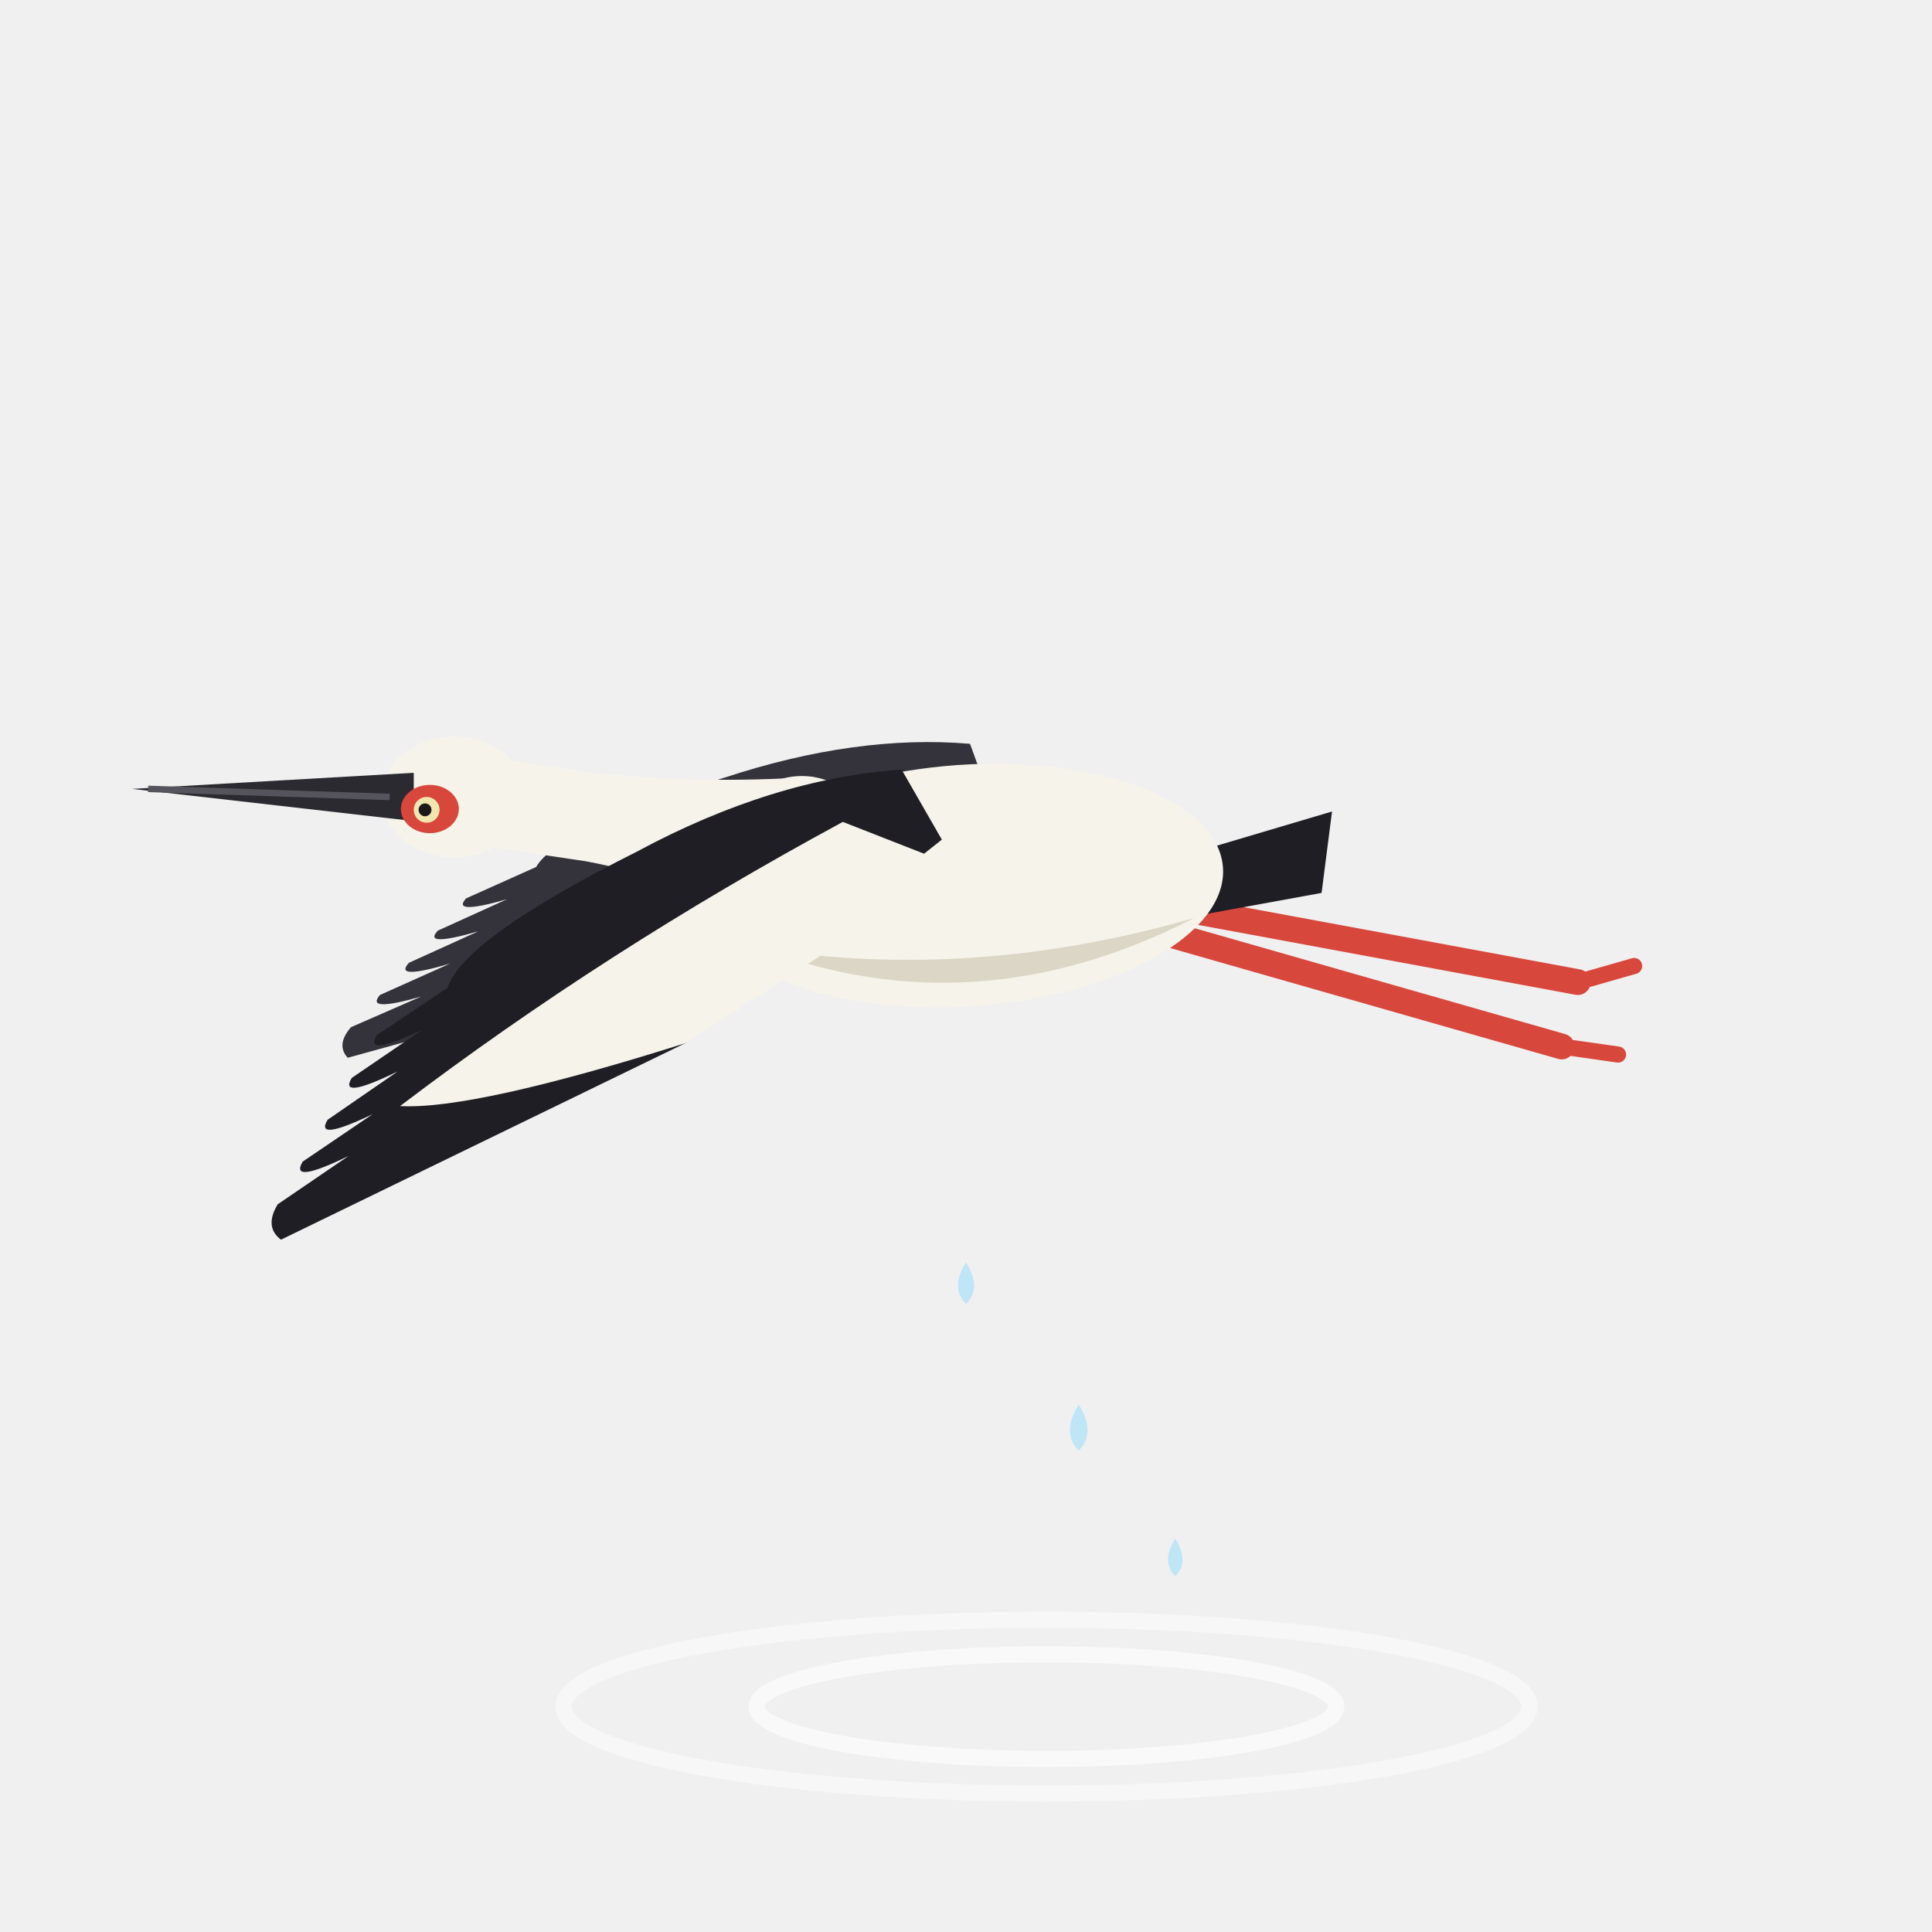
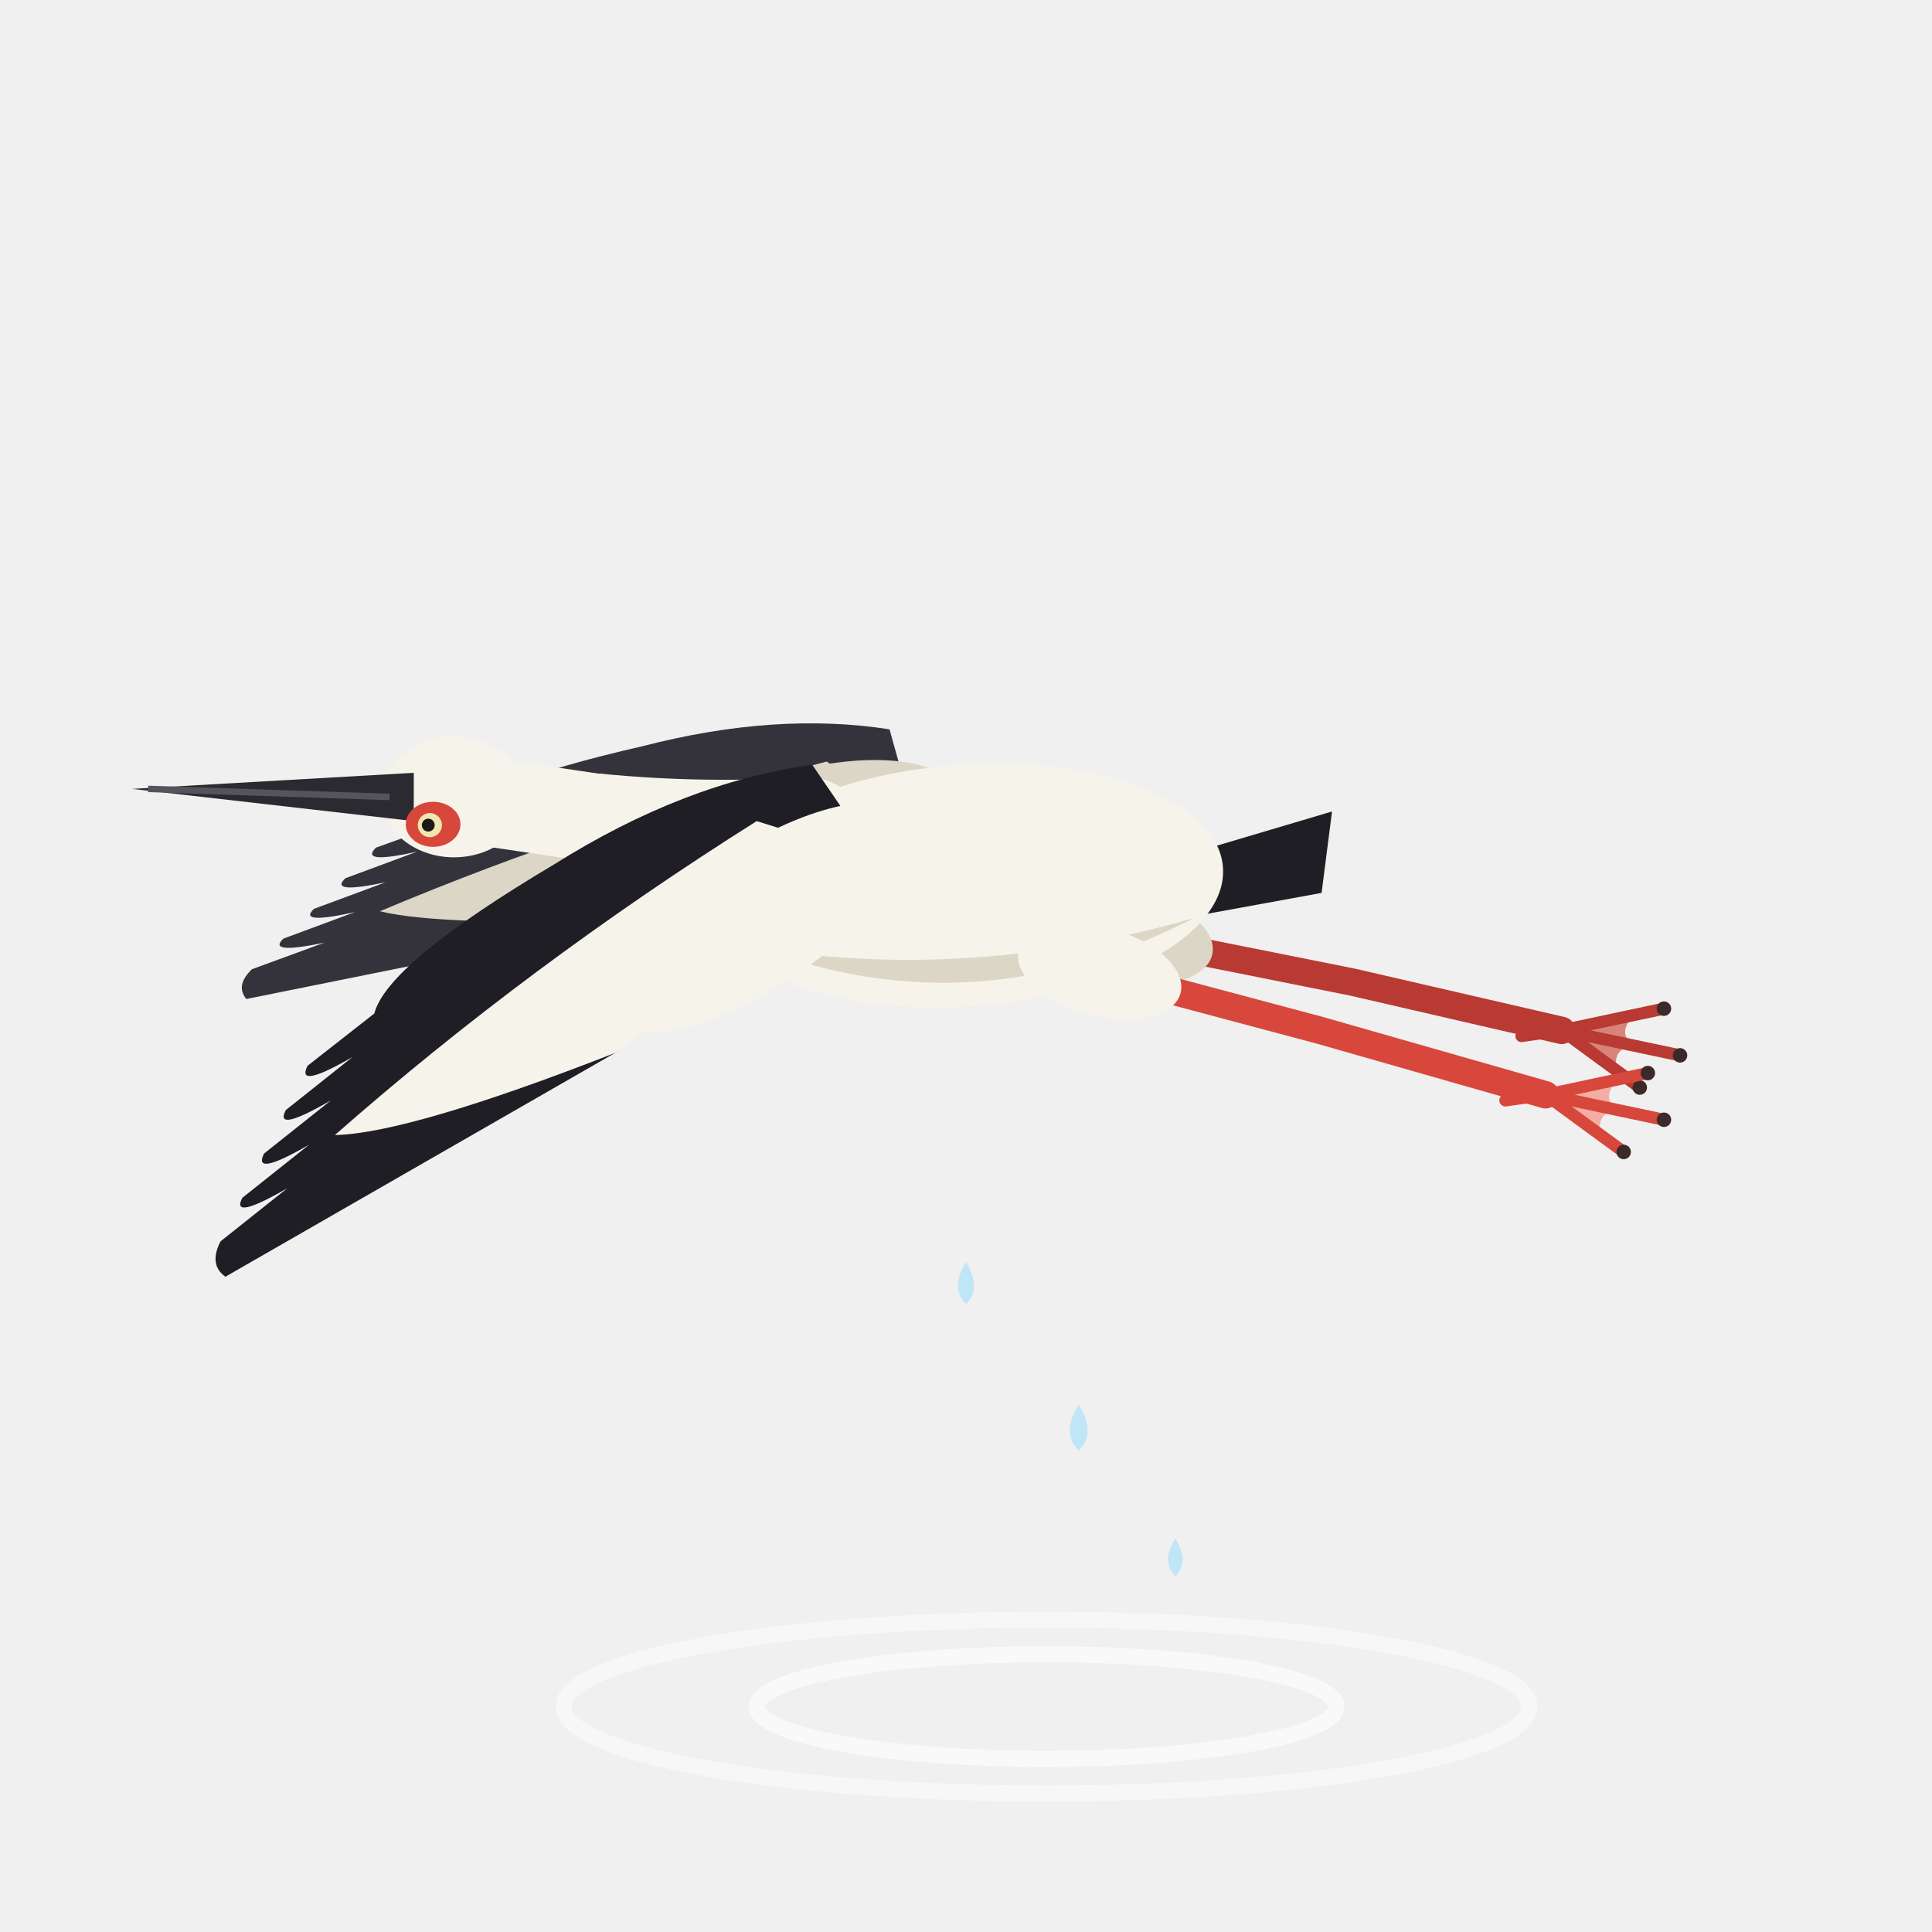
<svg xmlns="http://www.w3.org/2000/svg" width="240" height="240" viewBox="0 -40 240 240">
  <ellipse cx="130" cy="172" rx="60" ry="10.8" fill="none" stroke="#ffffff" stroke-width="2" opacity="0.45" />
  <ellipse cx="130" cy="172" rx="36" ry="6.5" fill="none" stroke="#ffffff" stroke-width="2" opacity="0.6" />
  <path d="M120 116.8 Q122 120 120 122 Q118 120 120 116.8 Z" fill="#bfe6f6" />
  <path d="M134 134.48 Q136.2 138 134 140.2 Q131.8 138 134 134.48 Z" fill="#bfe6f6" />
  <path d="M146 151.12 Q147.8 154 146 155.8 Q144.2 154 146 151.12 Z" fill="#bfe6f6" />
-   <path d="M142 72 L196 82 M138 74 L194 90" stroke="#d8473c" stroke-width="3.2" stroke-linecap="round" />
-   <path d="M196 82 l7 -2 M194 90 l7 1" stroke="#d8473c" stroke-width="2" stroke-linecap="round" />
-   <path d="M123.3 60.1 L91.4 78.1 L43.2 91.4 Q41.7 89.8 43.6 87.6 L52.3 83.8 Q45.3 85.8 47.2 83.6 L55.9 79.7 Q48.8 81.8 50.8 79.6 L59.4 75.7 Q52.4 77.7 54.4 75.6 L63 71.7 Q56 73.7 57.9 71.6 L66.6 67.7 Q69.4 62.9 90 56.6 Q106.4 51.2 120.5 52.4 Z" fill="#34333b" />
-   <path d="M124.7 63.9 L91.4 78.1 Q66.7 80.7 58.9 79.4 Q84.4 66.5 113 57 Z" fill="#dcd6c6" />
+   <path d="M138 76 L168 82 L194 88" stroke="#b83a32" stroke-width="3.4" fill="none" stroke-linecap="round" stroke-linejoin="round" />
+   <path d="M194 88 L202.9 86.1 Q200.2 89.3 204.6 90.2 Q200.2 89.3 200.8 92.9 Z" fill="#d9837a" />
+   <path d="M194 88 L206.7 85.3" stroke="#b83a32" stroke-width="1.5" stroke-linecap="round" />
+   <path d="M194 88 L208.7 91.1" stroke="#b83a32" stroke-width="1.5" stroke-linecap="round" />
+   <path d="M194 88 L203.7 95.1" stroke="#b83a32" stroke-width="1.5" stroke-linecap="round" />
+   <path d="M194 88 L189 88.7" stroke="#b83a32" stroke-width="1.5" stroke-linecap="round" />
+   <circle cx="206.7" cy="85.3" r=".9" fill="#3a2a28" />
+   <circle cx="208.7" cy="91.1" r=".9" fill="#3a2a28" />
+   <circle cx="203.7" cy="95.1" r=".9" fill="#3a2a28" />
+   <ellipse cx="140.6" cy="76.5" rx="10.2" ry="5.5" transform="rotate(11.3 140.6 76.5)" fill="#dcd6c6" />
+   <path d="M134 80 L164 88 L192 96" stroke="#d8473c" stroke-width="3.4" fill="none" stroke-linecap="round" stroke-linejoin="round" />
+   <path d="M192 96 L200.9 94.1 Q198.2 97.3 202.6 98.2 Q198.2 97.3 198.8 100.9 Z" fill="#f4ada4" />
+   <path d="M192 96 L204.7 93.3" stroke="#d8473c" stroke-width="1.5" stroke-linecap="round" />
+   <path d="M192 96 L206.7 99.1" stroke="#d8473c" stroke-width="1.5" stroke-linecap="round" />
+   <path d="M192 96 L201.7 103.1" stroke="#d8473c" stroke-width="1.5" stroke-linecap="round" />
+   <path d="M192 96 L187 96.7" stroke="#d8473c" stroke-width="1.5" stroke-linecap="round" />
+   <circle cx="204.7" cy="93.3" r=".9" fill="#3a2a28" />
+   <circle cx="206.7" cy="99.1" r=".9" fill="#3a2a28" />
+   <circle cx="201.7" cy="103.1" r=".9" fill="#3a2a28" />
+   <path d="M112.7 58.5 L79.7 74.2 L30.6 84.1 Q29.2 82.4 31.3 80.4 L40.3 77.1 Q33.1 78.6 35.2 76.6 L44.1 73.3 Q36.9 74.9 39 72.9 L47.9 69.6 Q40.8 71.1 42.9 69.1 L51.8 65.8 Q44.6 67.4 46.7 65.3 L55.6 62.1 Q58.8 57.5 79.8 52.7 Q96.4 48.4 110.5 50.6 Z" fill="#34333b" />
+   <path d="M113.9 62.3 L79.7 74.2 Q54.9 75.1 47.2 73.2 Q73.5 62.1 102.7 54.6 Z" fill="#dcd6c6" />
+   <ellipse cx="99.7" cy="64.3" rx="20.2" ry="8.5" transform="rotate(164 99.7 64.3)" fill="#dcd6c6" />
  <path d="M101 56.5 Q87.6 57.4 74.5 56.1 L72.9 67 Q85.7 69.6 98.3 74.3 Z" fill="#f6f3ea" />
  <circle cx="99.6" cy="65.4" r="9" fill="#f6f3ea" />
  <path d="M99.63 65.41 Q78 62.2 56.4 59" stroke="#f6f3ea" stroke-width="11" stroke-linecap="round" fill="none" />
  <g transform="translate(56.4 59) rotate(180)">
    <ellipse cx="0" cy="0" rx="9" ry="7.5" fill="#f6f3ea" />
    <path d="M5 -3 L40 1 L5 3 Z" fill="#2a2a30" />
    <path d="M8 0 L38 1" stroke="#55545c" stroke-width=".8" />
-     <ellipse cx="3" cy="-1.5" rx="3.6" ry="3" fill="#d8473c" />
-     <circle cx="3.4" cy="-1.6" r="1.6" fill="#f2e6b0" />
-     <circle cx="3.6" cy="-1.6" r=".8" fill="#1a1a1a" />
+     <ellipse cx="2.6" cy="-3.4" rx="3.4" ry="2.8" fill="#d8473c" />
+     <circle cx="3" cy="-3.5" r="1.5" fill="#f2e6b0" />
+     <circle cx="3.2" cy="-3.5" r=".8" fill="#1a1a1a" />
  </g>
  <g transform="translate(120 70) rotate(-4)">
    <path d="M28 -2 L46 -6 L44 4 L26 6 Z" fill="#1f1e24" />
    <ellipse cx="0" cy="0" rx="32" ry="15" fill="#f6f3ea" />
    <path d="M-26 6 Q0 18 28 6 Q0 12 -26 6 Z" fill="#dcd6c6" />
  </g>
-   <path d="M117 64.3 L85.1 89.6 L34.9 114 Q32.8 112.4 34.5 109.6 L43.3 103.6 Q35.9 107.2 37.6 104.3 L46.3 98.4 Q39 101.9 40.7 99.1 L49.4 93.1 Q42 96.7 43.7 93.9 L52.5 87.9 Q45.1 91.4 46.8 88.6 L55.6 82.7 Q57.6 76.6 79.1 65.8 Q96 56.7 112 55.6 Z" fill="#1f1e24" />
-   <path d="M119 67.7 L85.1 89.6 Q58.8 97.9 49.7 97.4 Q75.1 78.1 104.7 62.1 Z" fill="#f6f3ea" />
+   <ellipse cx="136.6" cy="80.7" rx="10.4" ry="5.5" transform="rotate(14.9 136.6 80.7)" fill="#f6f3ea" />
+   <path d="M106.5 63.2 L76.4 90.8 L28 118.6 Q25.9 117.1 27.4 114.2 L35.7 107.6 Q28.6 111.7 30.1 108.8 L38.4 102.2 Q31.3 106.3 32.8 103.3 L41.1 96.7 Q34 100.8 35.5 97.9 L43.8 91.3 Q36.7 95.4 38.2 92.4 L46.5 85.9 Q48.1 79.7 68.8 67.4 Q85 57.2 100.9 55 Z" fill="#1f1e24" />
+   <path d="M108.7 66.6 L76.4 90.8 Q50.8 100.8 41.6 101 Q65.6 79.9 94 62 Z" fill="#f6f3ea" />
+   <ellipse cx="94.2" cy="74" rx="22.2" ry="8.5" transform="rotate(146 94.2 74)" fill="#f6f3ea" />
</svg>
